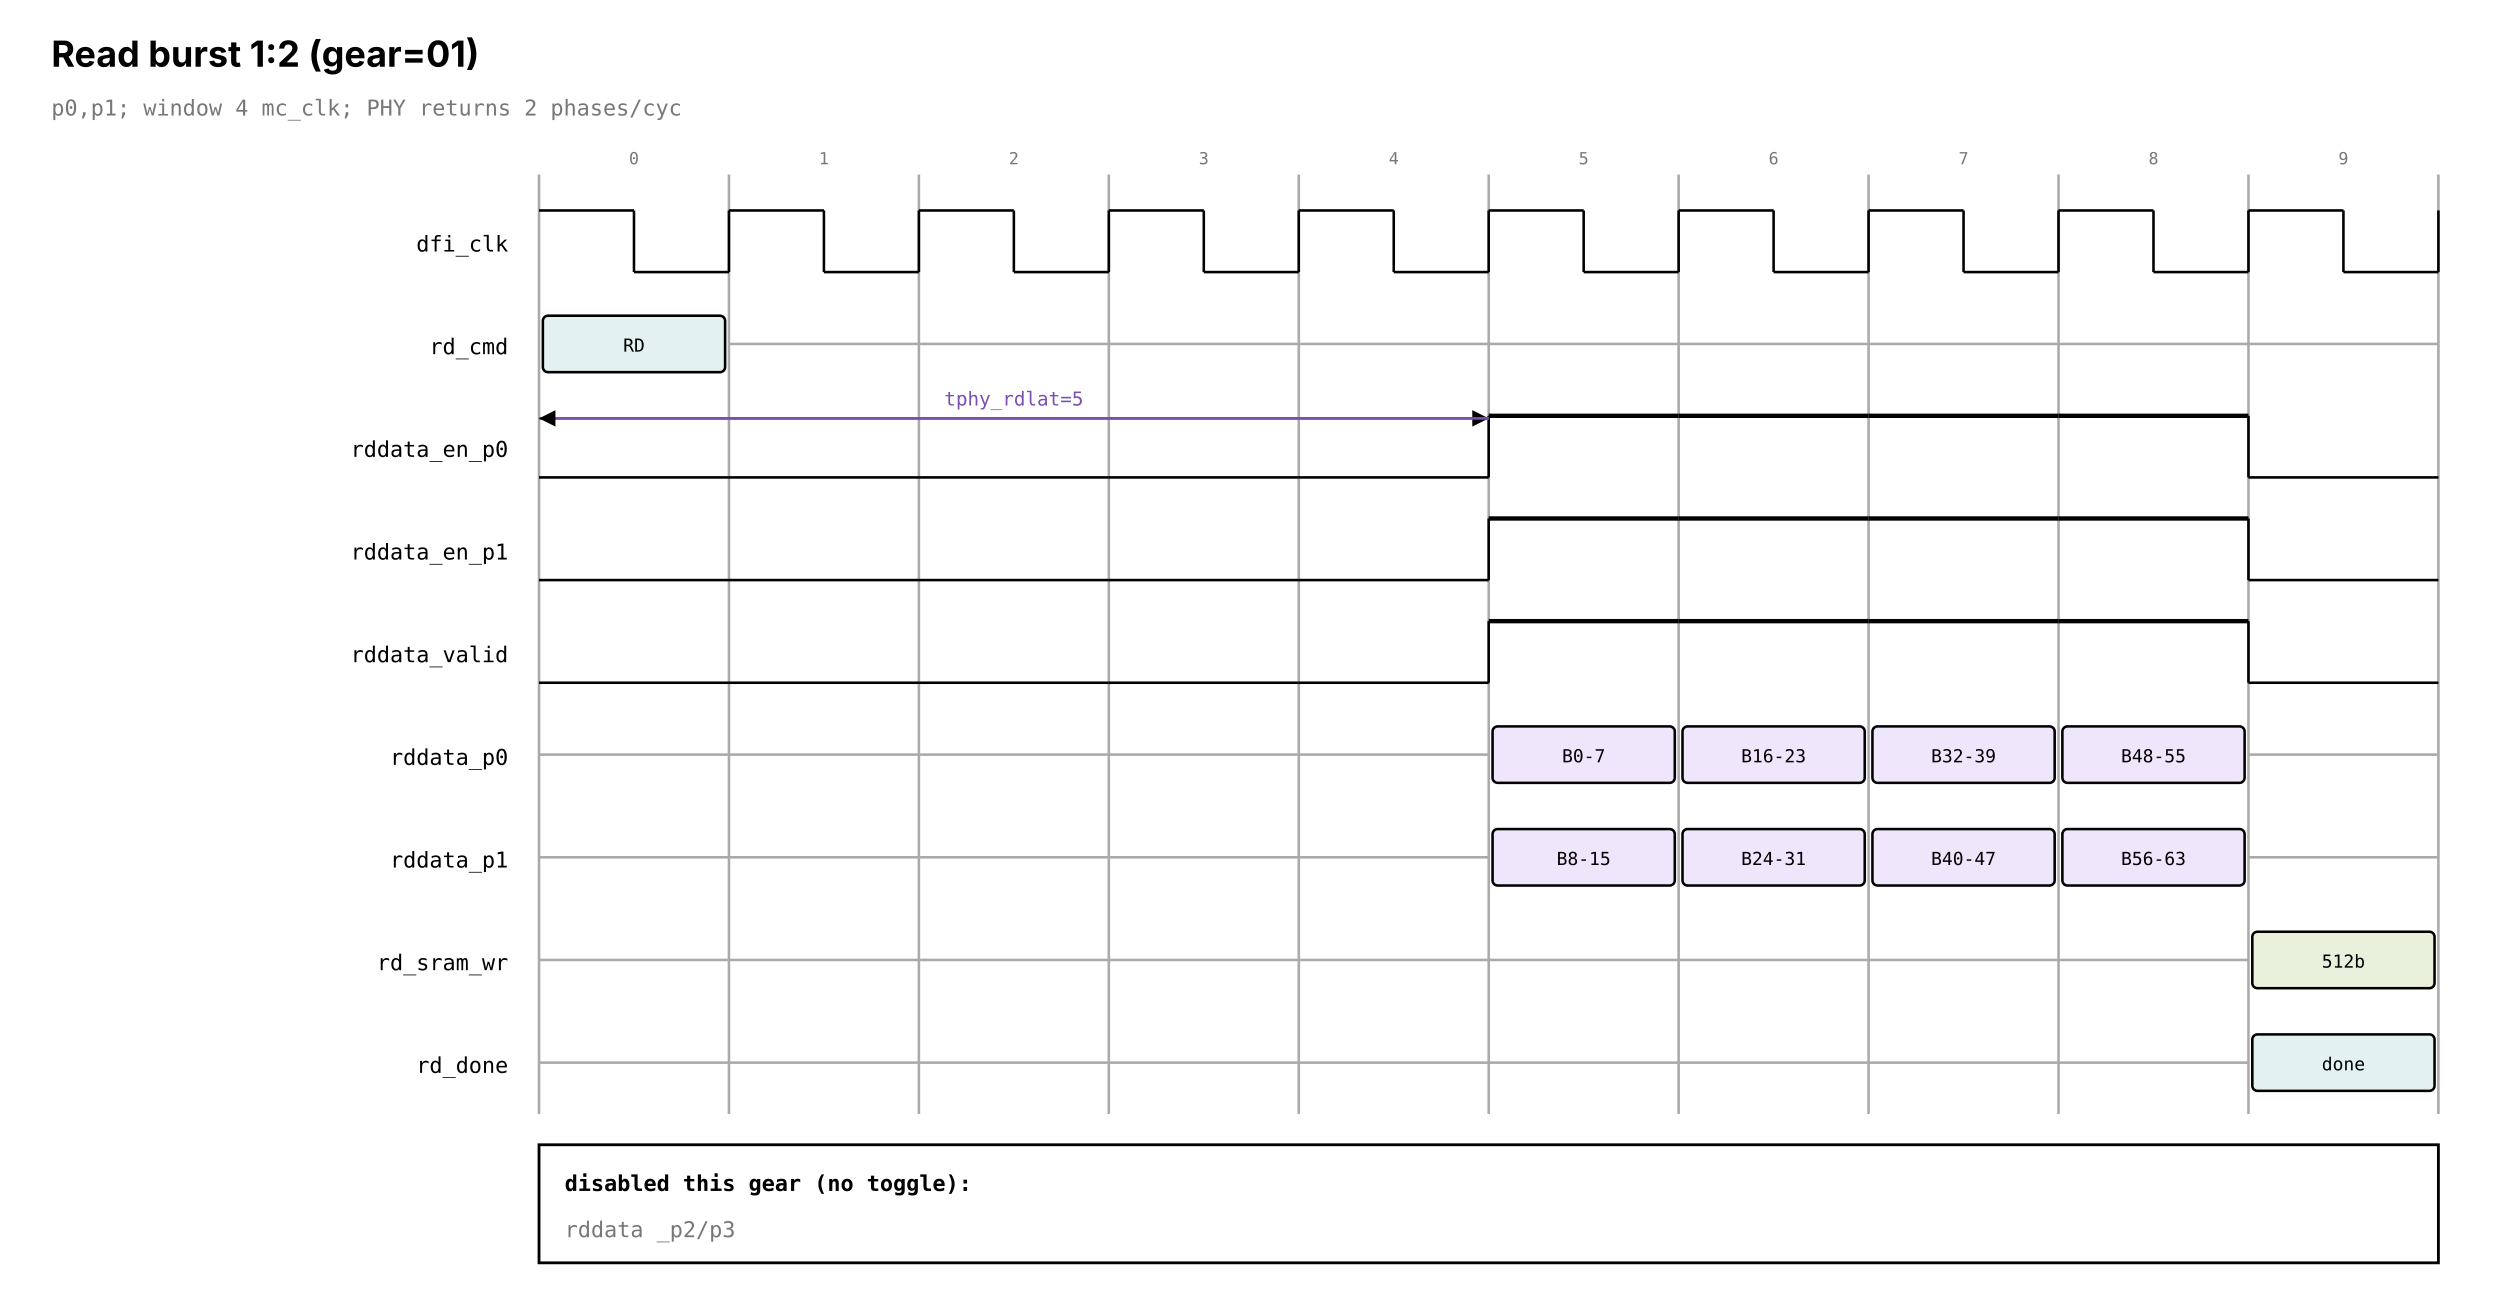
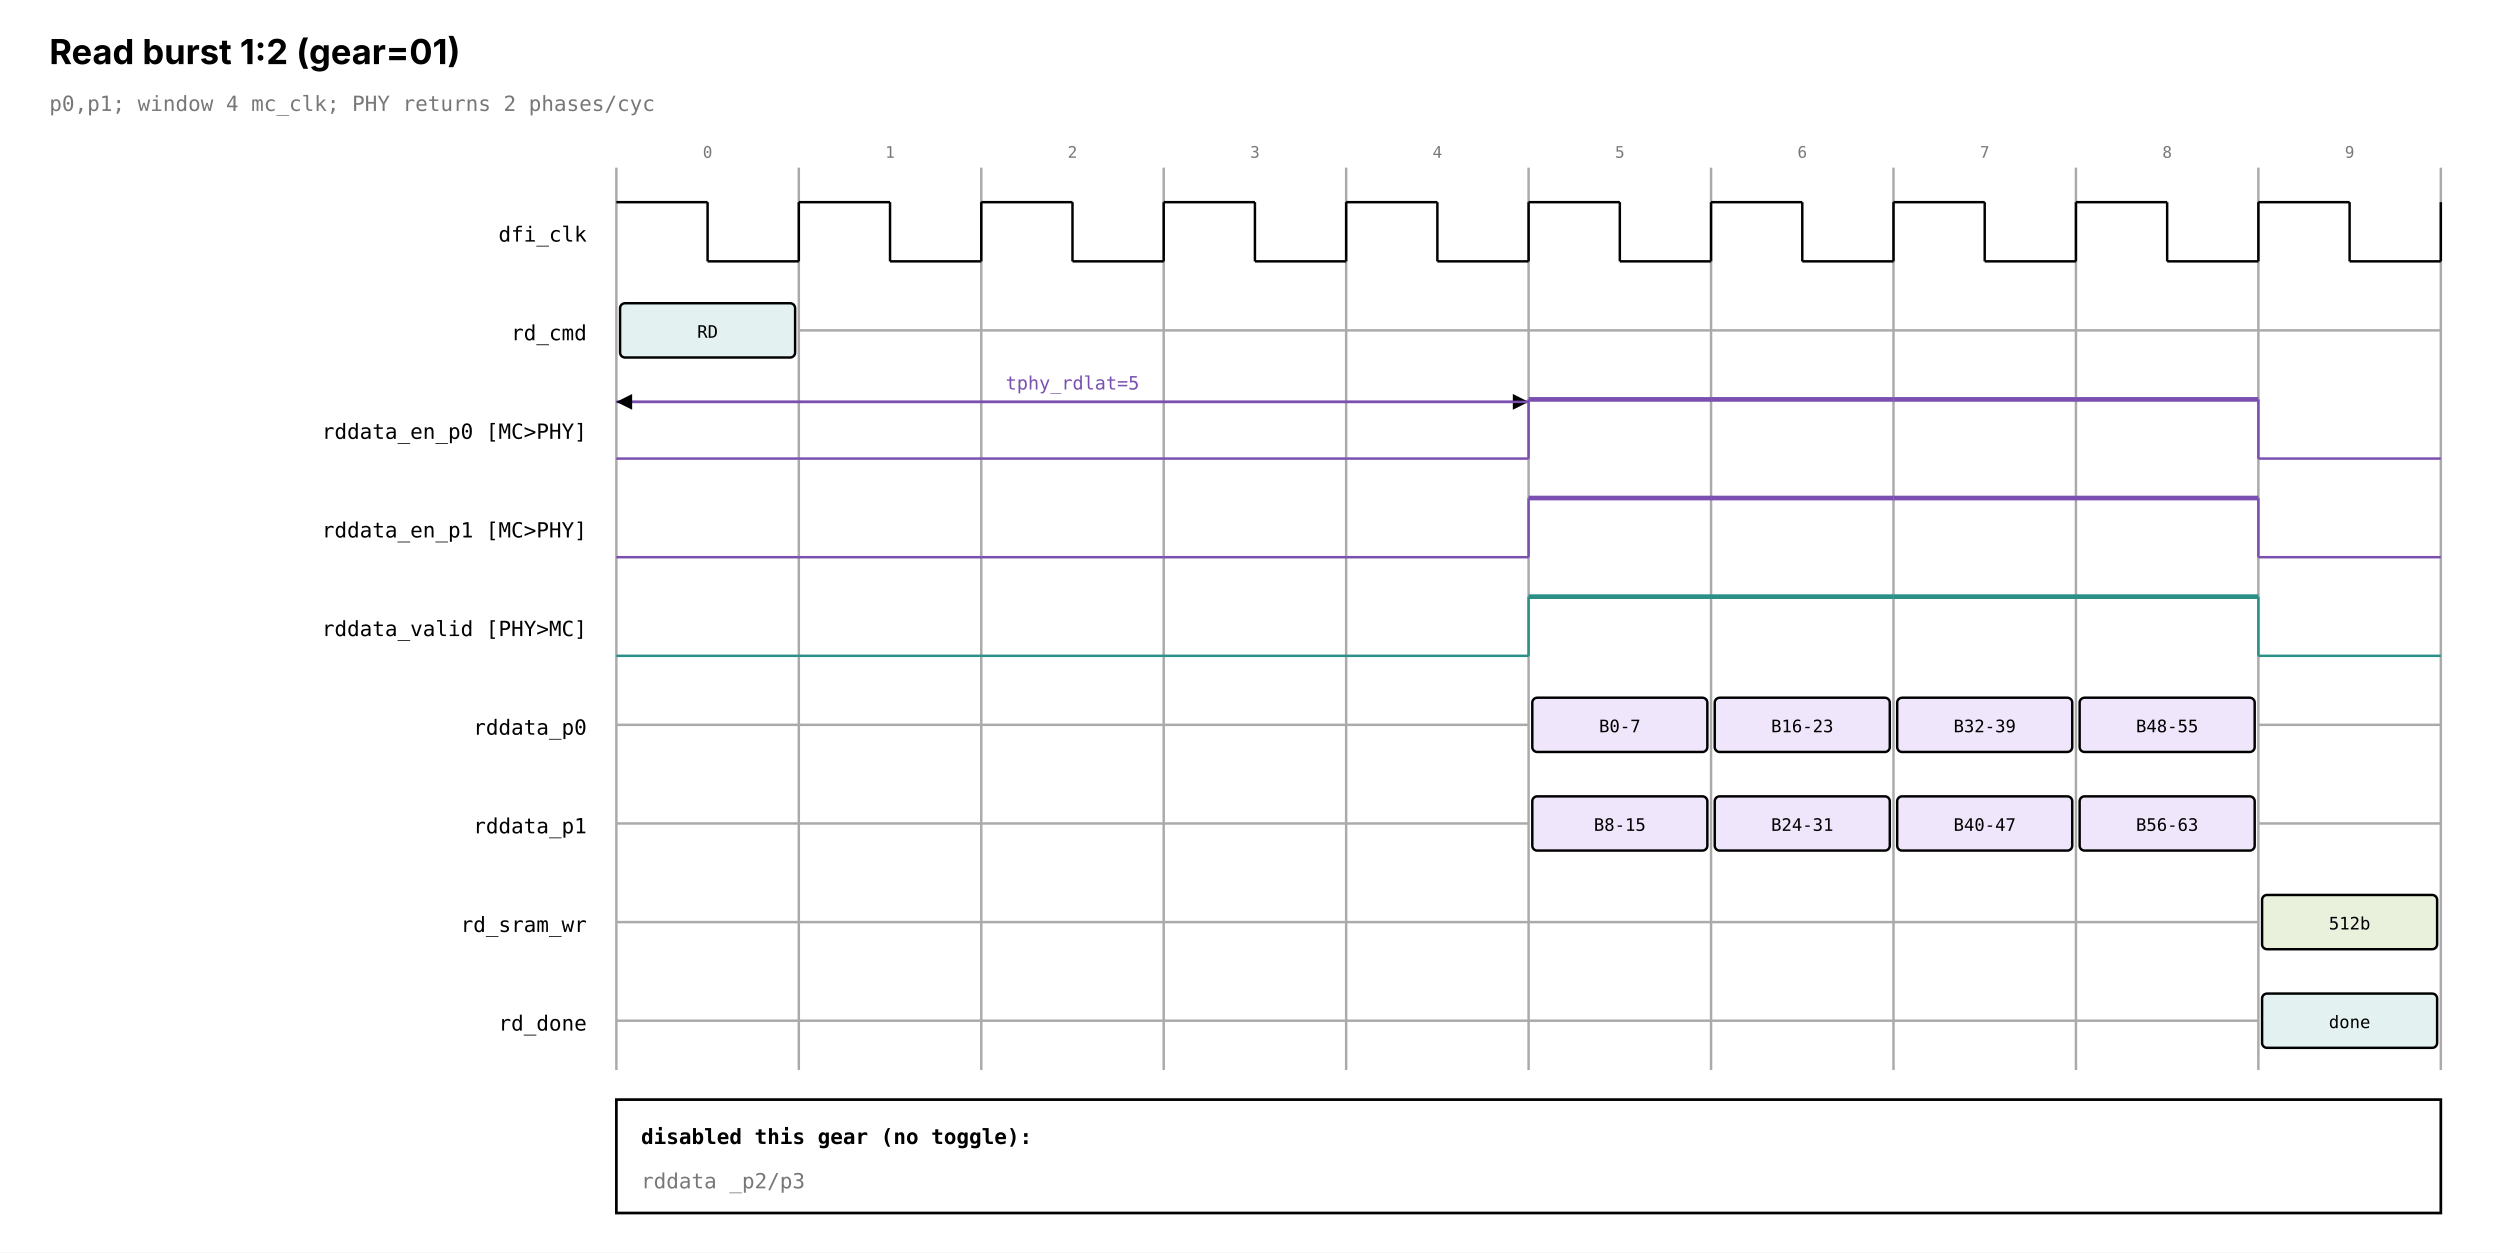
- <svg xmlns="http://www.w3.org/2000/svg" width="974" height="508" viewBox="0 0 974 508" font-family="Inter, DejaVu Sans, sans-serif">
+ <svg xmlns="http://www.w3.org/2000/svg" width="1014" height="508" viewBox="0 0 1014 508" font-family="Inter, DejaVu Sans, sans-serif">
  <defs>
    <marker id="arw" viewBox="0 0 10 10" refX="9" refY="5" markerWidth="8" markerHeight="8" orient="auto-start-reverse">
      <path d="M1 1L9 5L1 9Z" fill="#000000" />
    </marker>
  </defs>
-   <rect width="974" height="508" fill="#ffffff" />
+   <rect width="1014" height="508" fill="#ffffff" />
  <text x="20" y="26" font-size="14" font-family="Inter, DejaVu Sans, sans-serif" text-anchor="start" fill="#000000" font-weight="bold">Read burst 1:2 (gear=01)</text>
  <text x="20" y="45" font-size="8.5" font-family="JetBrains Mono, DejaVu Sans Mono, monospace" text-anchor="start" fill="#777777">p0,p1; window 4 mc_clk; PHY returns 2 phases/cyc</text>
-   <line x1="210" y1="68" x2="210" y2="434" stroke="#aaaaaa" stroke-width="1.0" />
-   <line x1="284" y1="68" x2="284" y2="434" stroke="#aaaaaa" stroke-width="1.0" />
-   <line x1="358" y1="68" x2="358" y2="434" stroke="#aaaaaa" stroke-width="1.0" />
-   <line x1="432" y1="68" x2="432" y2="434" stroke="#aaaaaa" stroke-width="1.0" />
-   <line x1="506" y1="68" x2="506" y2="434" stroke="#aaaaaa" stroke-width="1.0" />
-   <line x1="580" y1="68" x2="580" y2="434" stroke="#aaaaaa" stroke-width="1.0" />
-   <line x1="654" y1="68" x2="654" y2="434" stroke="#aaaaaa" stroke-width="1.0" />
-   <line x1="728" y1="68" x2="728" y2="434" stroke="#aaaaaa" stroke-width="1.0" />
-   <line x1="802" y1="68" x2="802" y2="434" stroke="#aaaaaa" stroke-width="1.0" />
-   <line x1="876" y1="68" x2="876" y2="434" stroke="#aaaaaa" stroke-width="1.0" />
-   <line x1="950" y1="68" x2="950" y2="434" stroke="#aaaaaa" stroke-width="1.0" />
-   <text x="247.0" y="64" font-size="6.5" font-family="JetBrains Mono, DejaVu Sans Mono, monospace" text-anchor="middle" fill="#777777">0</text>
-   <text x="321.0" y="64" font-size="6.5" font-family="JetBrains Mono, DejaVu Sans Mono, monospace" text-anchor="middle" fill="#777777">1</text>
-   <text x="395.0" y="64" font-size="6.5" font-family="JetBrains Mono, DejaVu Sans Mono, monospace" text-anchor="middle" fill="#777777">2</text>
-   <text x="469.0" y="64" font-size="6.5" font-family="JetBrains Mono, DejaVu Sans Mono, monospace" text-anchor="middle" fill="#777777">3</text>
-   <text x="543.0" y="64" font-size="6.5" font-family="JetBrains Mono, DejaVu Sans Mono, monospace" text-anchor="middle" fill="#777777">4</text>
-   <text x="617.0" y="64" font-size="6.5" font-family="JetBrains Mono, DejaVu Sans Mono, monospace" text-anchor="middle" fill="#777777">5</text>
-   <text x="691.0" y="64" font-size="6.5" font-family="JetBrains Mono, DejaVu Sans Mono, monospace" text-anchor="middle" fill="#777777">6</text>
-   <text x="765.0" y="64" font-size="6.5" font-family="JetBrains Mono, DejaVu Sans Mono, monospace" text-anchor="middle" fill="#777777">7</text>
-   <text x="839.0" y="64" font-size="6.5" font-family="JetBrains Mono, DejaVu Sans Mono, monospace" text-anchor="middle" fill="#777777">8</text>
-   <text x="913.0" y="64" font-size="6.5" font-family="JetBrains Mono, DejaVu Sans Mono, monospace" text-anchor="middle" fill="#777777">9</text>
-   <text x="198" y="98.0" font-size="8.5" font-family="JetBrains Mono, DejaVu Sans Mono, monospace" text-anchor="end" fill="#000000">dfi_clk</text>
-   <line x1="210" y1="82" x2="247.0" y2="82" stroke="#000000" stroke-width="1.0" />
-   <line x1="247.0" y1="82" x2="247.0" y2="106" stroke="#000000" stroke-width="1.0" />
-   <line x1="247.0" y1="106" x2="284" y2="106" stroke="#000000" stroke-width="1.0" />
-   <line x1="284" y1="106" x2="284" y2="82" stroke="#000000" stroke-width="1.0" />
-   <line x1="284" y1="82" x2="321.0" y2="82" stroke="#000000" stroke-width="1.0" />
-   <line x1="321.0" y1="82" x2="321.0" y2="106" stroke="#000000" stroke-width="1.0" />
-   <line x1="321.0" y1="106" x2="358" y2="106" stroke="#000000" stroke-width="1.0" />
-   <line x1="358" y1="106" x2="358" y2="82" stroke="#000000" stroke-width="1.0" />
-   <line x1="358" y1="82" x2="395.0" y2="82" stroke="#000000" stroke-width="1.0" />
-   <line x1="395.0" y1="82" x2="395.0" y2="106" stroke="#000000" stroke-width="1.0" />
-   <line x1="395.0" y1="106" x2="432" y2="106" stroke="#000000" stroke-width="1.0" />
-   <line x1="432" y1="106" x2="432" y2="82" stroke="#000000" stroke-width="1.0" />
-   <line x1="432" y1="82" x2="469.0" y2="82" stroke="#000000" stroke-width="1.0" />
-   <line x1="469.0" y1="82" x2="469.0" y2="106" stroke="#000000" stroke-width="1.0" />
-   <line x1="469.0" y1="106" x2="506" y2="106" stroke="#000000" stroke-width="1.0" />
-   <line x1="506" y1="106" x2="506" y2="82" stroke="#000000" stroke-width="1.0" />
-   <line x1="506" y1="82" x2="543.0" y2="82" stroke="#000000" stroke-width="1.0" />
-   <line x1="543.0" y1="82" x2="543.0" y2="106" stroke="#000000" stroke-width="1.0" />
-   <line x1="543.0" y1="106" x2="580" y2="106" stroke="#000000" stroke-width="1.0" />
-   <line x1="580" y1="106" x2="580" y2="82" stroke="#000000" stroke-width="1.0" />
-   <line x1="580" y1="82" x2="617.0" y2="82" stroke="#000000" stroke-width="1.0" />
-   <line x1="617.0" y1="82" x2="617.0" y2="106" stroke="#000000" stroke-width="1.0" />
-   <line x1="617.0" y1="106" x2="654" y2="106" stroke="#000000" stroke-width="1.0" />
-   <line x1="654" y1="106" x2="654" y2="82" stroke="#000000" stroke-width="1.0" />
-   <line x1="654" y1="82" x2="691.0" y2="82" stroke="#000000" stroke-width="1.0" />
-   <line x1="691.0" y1="82" x2="691.0" y2="106" stroke="#000000" stroke-width="1.0" />
-   <line x1="691.0" y1="106" x2="728" y2="106" stroke="#000000" stroke-width="1.0" />
-   <line x1="728" y1="106" x2="728" y2="82" stroke="#000000" stroke-width="1.0" />
-   <line x1="728" y1="82" x2="765.0" y2="82" stroke="#000000" stroke-width="1.0" />
-   <line x1="765.0" y1="82" x2="765.0" y2="106" stroke="#000000" stroke-width="1.0" />
-   <line x1="765.0" y1="106" x2="802" y2="106" stroke="#000000" stroke-width="1.0" />
-   <line x1="802" y1="106" x2="802" y2="82" stroke="#000000" stroke-width="1.0" />
-   <line x1="802" y1="82" x2="839.0" y2="82" stroke="#000000" stroke-width="1.0" />
-   <line x1="839.0" y1="82" x2="839.0" y2="106" stroke="#000000" stroke-width="1.0" />
-   <line x1="839.0" y1="106" x2="876" y2="106" stroke="#000000" stroke-width="1.0" />
-   <line x1="876" y1="106" x2="876" y2="82" stroke="#000000" stroke-width="1.0" />
-   <line x1="876" y1="82" x2="913.0" y2="82" stroke="#000000" stroke-width="1.0" />
-   <line x1="913.0" y1="82" x2="913.0" y2="106" stroke="#000000" stroke-width="1.0" />
-   <line x1="913.0" y1="106" x2="950" y2="106" stroke="#000000" stroke-width="1.0" />
-   <line x1="950" y1="106" x2="950" y2="82" stroke="#000000" stroke-width="1.0" />
-   <text x="198" y="138.0" font-size="8.5" font-family="JetBrains Mono, DejaVu Sans Mono, monospace" text-anchor="end" fill="#000000">rd_cmd</text>
-   <rect x="211.5" y="123" width="71" height="22" fill="#e3f2f1" stroke="#000000" stroke-width="1.0" rx="2" />
-   <text x="247.0" y="137.0" font-size="7" font-family="JetBrains Mono, DejaVu Sans Mono, monospace" text-anchor="middle" fill="#000000">RD</text>
-   <line x1="284" y1="134.0" x2="358" y2="134.0" stroke="#aaaaaa" stroke-width="1.0" />
-   <line x1="358" y1="134.0" x2="432" y2="134.0" stroke="#aaaaaa" stroke-width="1.0" />
-   <line x1="432" y1="134.0" x2="506" y2="134.0" stroke="#aaaaaa" stroke-width="1.0" />
-   <line x1="506" y1="134.0" x2="580" y2="134.0" stroke="#aaaaaa" stroke-width="1.0" />
-   <line x1="580" y1="134.0" x2="654" y2="134.0" stroke="#aaaaaa" stroke-width="1.0" />
-   <line x1="654" y1="134.0" x2="728" y2="134.0" stroke="#aaaaaa" stroke-width="1.0" />
-   <line x1="728" y1="134.0" x2="802" y2="134.0" stroke="#aaaaaa" stroke-width="1.0" />
-   <line x1="802" y1="134.0" x2="876" y2="134.0" stroke="#aaaaaa" stroke-width="1.0" />
-   <line x1="876" y1="134.0" x2="950" y2="134.0" stroke="#aaaaaa" stroke-width="1.0" />
-   <text x="198" y="178.0" font-size="8.5" font-family="JetBrains Mono, DejaVu Sans Mono, monospace" text-anchor="end" fill="#000000">rddata_en_p0</text>
-   <line x1="210" y1="186" x2="284" y2="186" stroke="#000000" stroke-width="1.0" />
-   <line x1="284" y1="186" x2="358" y2="186" stroke="#000000" stroke-width="1.0" />
-   <line x1="358" y1="186" x2="432" y2="186" stroke="#000000" stroke-width="1.0" />
-   <line x1="432" y1="186" x2="506" y2="186" stroke="#000000" stroke-width="1.0" />
-   <line x1="506" y1="186" x2="580" y2="186" stroke="#000000" stroke-width="1.0" />
-   <line x1="580" y1="186" x2="580" y2="162" stroke="#000000" stroke-width="1.0" />
-   <line x1="580" y1="162" x2="654" y2="162" stroke="#000000" stroke-width="1.7" />
-   <line x1="654" y1="162" x2="728" y2="162" stroke="#000000" stroke-width="1.7" />
-   <line x1="728" y1="162" x2="802" y2="162" stroke="#000000" stroke-width="1.7" />
-   <line x1="802" y1="162" x2="876" y2="162" stroke="#000000" stroke-width="1.7" />
-   <line x1="876" y1="162" x2="876" y2="186" stroke="#000000" stroke-width="1.0" />
-   <line x1="876" y1="186" x2="950" y2="186" stroke="#000000" stroke-width="1.0" />
-   <text x="198" y="218.0" font-size="8.5" font-family="JetBrains Mono, DejaVu Sans Mono, monospace" text-anchor="end" fill="#000000">rddata_en_p1</text>
-   <line x1="210" y1="226" x2="284" y2="226" stroke="#000000" stroke-width="1.0" />
-   <line x1="284" y1="226" x2="358" y2="226" stroke="#000000" stroke-width="1.0" />
-   <line x1="358" y1="226" x2="432" y2="226" stroke="#000000" stroke-width="1.0" />
-   <line x1="432" y1="226" x2="506" y2="226" stroke="#000000" stroke-width="1.0" />
-   <line x1="506" y1="226" x2="580" y2="226" stroke="#000000" stroke-width="1.0" />
-   <line x1="580" y1="226" x2="580" y2="202" stroke="#000000" stroke-width="1.0" />
-   <line x1="580" y1="202" x2="654" y2="202" stroke="#000000" stroke-width="1.7" />
-   <line x1="654" y1="202" x2="728" y2="202" stroke="#000000" stroke-width="1.7" />
-   <line x1="728" y1="202" x2="802" y2="202" stroke="#000000" stroke-width="1.7" />
-   <line x1="802" y1="202" x2="876" y2="202" stroke="#000000" stroke-width="1.7" />
-   <line x1="876" y1="202" x2="876" y2="226" stroke="#000000" stroke-width="1.0" />
-   <line x1="876" y1="226" x2="950" y2="226" stroke="#000000" stroke-width="1.0" />
-   <text x="198" y="258.0" font-size="8.5" font-family="JetBrains Mono, DejaVu Sans Mono, monospace" text-anchor="end" fill="#000000">rddata_valid</text>
-   <line x1="210" y1="266" x2="284" y2="266" stroke="#000000" stroke-width="1.0" />
-   <line x1="284" y1="266" x2="358" y2="266" stroke="#000000" stroke-width="1.0" />
-   <line x1="358" y1="266" x2="432" y2="266" stroke="#000000" stroke-width="1.0" />
-   <line x1="432" y1="266" x2="506" y2="266" stroke="#000000" stroke-width="1.0" />
-   <line x1="506" y1="266" x2="580" y2="266" stroke="#000000" stroke-width="1.0" />
-   <line x1="580" y1="266" x2="580" y2="242" stroke="#000000" stroke-width="1.0" />
-   <line x1="580" y1="242" x2="654" y2="242" stroke="#000000" stroke-width="1.7" />
-   <line x1="654" y1="242" x2="728" y2="242" stroke="#000000" stroke-width="1.7" />
-   <line x1="728" y1="242" x2="802" y2="242" stroke="#000000" stroke-width="1.7" />
-   <line x1="802" y1="242" x2="876" y2="242" stroke="#000000" stroke-width="1.7" />
-   <line x1="876" y1="242" x2="876" y2="266" stroke="#000000" stroke-width="1.0" />
-   <line x1="876" y1="266" x2="950" y2="266" stroke="#000000" stroke-width="1.0" />
-   <text x="198" y="298.0" font-size="8.5" font-family="JetBrains Mono, DejaVu Sans Mono, monospace" text-anchor="end" fill="#000000">rddata_p0</text>
-   <line x1="210" y1="294.0" x2="284" y2="294.0" stroke="#aaaaaa" stroke-width="1.0" />
-   <line x1="284" y1="294.0" x2="358" y2="294.0" stroke="#aaaaaa" stroke-width="1.0" />
-   <line x1="358" y1="294.0" x2="432" y2="294.0" stroke="#aaaaaa" stroke-width="1.0" />
-   <line x1="432" y1="294.0" x2="506" y2="294.0" stroke="#aaaaaa" stroke-width="1.0" />
-   <line x1="506" y1="294.0" x2="580" y2="294.0" stroke="#aaaaaa" stroke-width="1.0" />
-   <rect x="581.5" y="283" width="71" height="22" fill="#efe6fb" stroke="#000000" stroke-width="1.0" rx="2" />
-   <text x="617.0" y="297.0" font-size="7" font-family="JetBrains Mono, DejaVu Sans Mono, monospace" text-anchor="middle" fill="#000000">B0-7</text>
-   <rect x="655.5" y="283" width="71" height="22" fill="#efe6fb" stroke="#000000" stroke-width="1.0" rx="2" />
-   <text x="691.0" y="297.0" font-size="7" font-family="JetBrains Mono, DejaVu Sans Mono, monospace" text-anchor="middle" fill="#000000">B16-23</text>
-   <rect x="729.5" y="283" width="71" height="22" fill="#efe6fb" stroke="#000000" stroke-width="1.0" rx="2" />
-   <text x="765.0" y="297.0" font-size="7" font-family="JetBrains Mono, DejaVu Sans Mono, monospace" text-anchor="middle" fill="#000000">B32-39</text>
-   <rect x="803.5" y="283" width="71" height="22" fill="#efe6fb" stroke="#000000" stroke-width="1.0" rx="2" />
-   <text x="839.0" y="297.0" font-size="7" font-family="JetBrains Mono, DejaVu Sans Mono, monospace" text-anchor="middle" fill="#000000">B48-55</text>
-   <line x1="876" y1="294.0" x2="950" y2="294.0" stroke="#aaaaaa" stroke-width="1.0" />
-   <text x="198" y="338.0" font-size="8.5" font-family="JetBrains Mono, DejaVu Sans Mono, monospace" text-anchor="end" fill="#000000">rddata_p1</text>
-   <line x1="210" y1="334.0" x2="284" y2="334.0" stroke="#aaaaaa" stroke-width="1.0" />
-   <line x1="284" y1="334.0" x2="358" y2="334.0" stroke="#aaaaaa" stroke-width="1.0" />
-   <line x1="358" y1="334.0" x2="432" y2="334.0" stroke="#aaaaaa" stroke-width="1.0" />
-   <line x1="432" y1="334.0" x2="506" y2="334.0" stroke="#aaaaaa" stroke-width="1.0" />
-   <line x1="506" y1="334.0" x2="580" y2="334.0" stroke="#aaaaaa" stroke-width="1.0" />
-   <rect x="581.5" y="323" width="71" height="22" fill="#efe6fb" stroke="#000000" stroke-width="1.0" rx="2" />
-   <text x="617.0" y="337.0" font-size="7" font-family="JetBrains Mono, DejaVu Sans Mono, monospace" text-anchor="middle" fill="#000000">B8-15</text>
-   <rect x="655.5" y="323" width="71" height="22" fill="#efe6fb" stroke="#000000" stroke-width="1.0" rx="2" />
-   <text x="691.0" y="337.0" font-size="7" font-family="JetBrains Mono, DejaVu Sans Mono, monospace" text-anchor="middle" fill="#000000">B24-31</text>
-   <rect x="729.5" y="323" width="71" height="22" fill="#efe6fb" stroke="#000000" stroke-width="1.0" rx="2" />
-   <text x="765.0" y="337.0" font-size="7" font-family="JetBrains Mono, DejaVu Sans Mono, monospace" text-anchor="middle" fill="#000000">B40-47</text>
-   <rect x="803.5" y="323" width="71" height="22" fill="#efe6fb" stroke="#000000" stroke-width="1.0" rx="2" />
-   <text x="839.0" y="337.0" font-size="7" font-family="JetBrains Mono, DejaVu Sans Mono, monospace" text-anchor="middle" fill="#000000">B56-63</text>
-   <line x1="876" y1="334.0" x2="950" y2="334.0" stroke="#aaaaaa" stroke-width="1.0" />
-   <text x="198" y="378.0" font-size="8.5" font-family="JetBrains Mono, DejaVu Sans Mono, monospace" text-anchor="end" fill="#000000">rd_sram_wr</text>
-   <line x1="210" y1="374.0" x2="284" y2="374.0" stroke="#aaaaaa" stroke-width="1.0" />
-   <line x1="284" y1="374.0" x2="358" y2="374.0" stroke="#aaaaaa" stroke-width="1.0" />
-   <line x1="358" y1="374.0" x2="432" y2="374.0" stroke="#aaaaaa" stroke-width="1.0" />
-   <line x1="432" y1="374.0" x2="506" y2="374.0" stroke="#aaaaaa" stroke-width="1.0" />
-   <line x1="506" y1="374.0" x2="580" y2="374.0" stroke="#aaaaaa" stroke-width="1.0" />
-   <line x1="580" y1="374.0" x2="654" y2="374.0" stroke="#aaaaaa" stroke-width="1.0" />
-   <line x1="654" y1="374.0" x2="728" y2="374.0" stroke="#aaaaaa" stroke-width="1.0" />
-   <line x1="728" y1="374.0" x2="802" y2="374.0" stroke="#aaaaaa" stroke-width="1.0" />
-   <line x1="802" y1="374.0" x2="876" y2="374.0" stroke="#aaaaaa" stroke-width="1.0" />
-   <rect x="877.5" y="363" width="71" height="22" fill="#e9f0dc" stroke="#000000" stroke-width="1.0" rx="2" />
-   <text x="913.0" y="377.0" font-size="7" font-family="JetBrains Mono, DejaVu Sans Mono, monospace" text-anchor="middle" fill="#000000">512b</text>
-   <text x="198" y="418.0" font-size="8.5" font-family="JetBrains Mono, DejaVu Sans Mono, monospace" text-anchor="end" fill="#000000">rd_done</text>
-   <line x1="210" y1="414.0" x2="284" y2="414.0" stroke="#aaaaaa" stroke-width="1.0" />
-   <line x1="284" y1="414.0" x2="358" y2="414.0" stroke="#aaaaaa" stroke-width="1.0" />
-   <line x1="358" y1="414.0" x2="432" y2="414.0" stroke="#aaaaaa" stroke-width="1.0" />
-   <line x1="432" y1="414.0" x2="506" y2="414.0" stroke="#aaaaaa" stroke-width="1.0" />
-   <line x1="506" y1="414.0" x2="580" y2="414.0" stroke="#aaaaaa" stroke-width="1.0" />
-   <line x1="580" y1="414.0" x2="654" y2="414.0" stroke="#aaaaaa" stroke-width="1.0" />
-   <line x1="654" y1="414.0" x2="728" y2="414.0" stroke="#aaaaaa" stroke-width="1.0" />
-   <line x1="728" y1="414.0" x2="802" y2="414.0" stroke="#aaaaaa" stroke-width="1.0" />
-   <line x1="802" y1="414.0" x2="876" y2="414.0" stroke="#aaaaaa" stroke-width="1.0" />
-   <rect x="877.5" y="403" width="71" height="22" fill="#e3f2f1" stroke="#000000" stroke-width="1.0" rx="2" />
-   <text x="913.0" y="417.0" font-size="7" font-family="JetBrains Mono, DejaVu Sans Mono, monospace" text-anchor="middle" fill="#000000">done</text>
-   <line x1="210" y1="163" x2="580" y2="163" stroke="#7a4fb0" stroke-width="1.0" marker-end="url(#arw)" />
-   <line x1="580" y1="163" x2="210" y2="163" stroke="#7a4fb0" stroke-width="1.0" marker-end="url(#arw)" />
-   <text x="395.0" y="158" font-size="7.5" font-family="JetBrains Mono, DejaVu Sans Mono, monospace" text-anchor="middle" fill="#7a4fb0">tphy_rdlat=5</text>
-   <rect x="210" y="446" width="740" height="46" fill="#ffffff" stroke="#000000" stroke-width="1.1" />
-   <text x="220" y="464" font-size="8.5" font-family="JetBrains Mono, DejaVu Sans Mono, monospace" text-anchor="start" fill="#000000" font-weight="bold">disabled this gear (no toggle):</text>
-   <text x="220" y="482" font-size="8.5" font-family="JetBrains Mono, DejaVu Sans Mono, monospace" text-anchor="start" fill="#777777">rddata _p2/p3</text>
+   <line x1="250" y1="68" x2="250" y2="434" stroke="#aaaaaa" stroke-width="1.0" />
+   <line x1="324" y1="68" x2="324" y2="434" stroke="#aaaaaa" stroke-width="1.0" />
+   <line x1="398" y1="68" x2="398" y2="434" stroke="#aaaaaa" stroke-width="1.0" />
+   <line x1="472" y1="68" x2="472" y2="434" stroke="#aaaaaa" stroke-width="1.0" />
+   <line x1="546" y1="68" x2="546" y2="434" stroke="#aaaaaa" stroke-width="1.0" />
+   <line x1="620" y1="68" x2="620" y2="434" stroke="#aaaaaa" stroke-width="1.0" />
+   <line x1="694" y1="68" x2="694" y2="434" stroke="#aaaaaa" stroke-width="1.0" />
+   <line x1="768" y1="68" x2="768" y2="434" stroke="#aaaaaa" stroke-width="1.0" />
+   <line x1="842" y1="68" x2="842" y2="434" stroke="#aaaaaa" stroke-width="1.0" />
+   <line x1="916" y1="68" x2="916" y2="434" stroke="#aaaaaa" stroke-width="1.0" />
+   <line x1="990" y1="68" x2="990" y2="434" stroke="#aaaaaa" stroke-width="1.0" />
+   <text x="287.0" y="64" font-size="6.5" font-family="JetBrains Mono, DejaVu Sans Mono, monospace" text-anchor="middle" fill="#777777">0</text>
+   <text x="361.0" y="64" font-size="6.5" font-family="JetBrains Mono, DejaVu Sans Mono, monospace" text-anchor="middle" fill="#777777">1</text>
+   <text x="435.0" y="64" font-size="6.5" font-family="JetBrains Mono, DejaVu Sans Mono, monospace" text-anchor="middle" fill="#777777">2</text>
+   <text x="509.0" y="64" font-size="6.5" font-family="JetBrains Mono, DejaVu Sans Mono, monospace" text-anchor="middle" fill="#777777">3</text>
+   <text x="583.0" y="64" font-size="6.5" font-family="JetBrains Mono, DejaVu Sans Mono, monospace" text-anchor="middle" fill="#777777">4</text>
+   <text x="657.0" y="64" font-size="6.5" font-family="JetBrains Mono, DejaVu Sans Mono, monospace" text-anchor="middle" fill="#777777">5</text>
+   <text x="731.0" y="64" font-size="6.5" font-family="JetBrains Mono, DejaVu Sans Mono, monospace" text-anchor="middle" fill="#777777">6</text>
+   <text x="805.0" y="64" font-size="6.5" font-family="JetBrains Mono, DejaVu Sans Mono, monospace" text-anchor="middle" fill="#777777">7</text>
+   <text x="879.0" y="64" font-size="6.5" font-family="JetBrains Mono, DejaVu Sans Mono, monospace" text-anchor="middle" fill="#777777">8</text>
+   <text x="953.0" y="64" font-size="6.5" font-family="JetBrains Mono, DejaVu Sans Mono, monospace" text-anchor="middle" fill="#777777">9</text>
+   <text x="238" y="98.0" font-size="8.5" font-family="JetBrains Mono, DejaVu Sans Mono, monospace" text-anchor="end" fill="#000000">dfi_clk</text>
+   <line x1="250" y1="82" x2="287.0" y2="82" stroke="#000000" stroke-width="1.0" />
+   <line x1="287.0" y1="82" x2="287.0" y2="106" stroke="#000000" stroke-width="1.0" />
+   <line x1="287.0" y1="106" x2="324" y2="106" stroke="#000000" stroke-width="1.0" />
+   <line x1="324" y1="106" x2="324" y2="82" stroke="#000000" stroke-width="1.0" />
+   <line x1="324" y1="82" x2="361.0" y2="82" stroke="#000000" stroke-width="1.0" />
+   <line x1="361.0" y1="82" x2="361.0" y2="106" stroke="#000000" stroke-width="1.0" />
+   <line x1="361.0" y1="106" x2="398" y2="106" stroke="#000000" stroke-width="1.0" />
+   <line x1="398" y1="106" x2="398" y2="82" stroke="#000000" stroke-width="1.0" />
+   <line x1="398" y1="82" x2="435.0" y2="82" stroke="#000000" stroke-width="1.0" />
+   <line x1="435.0" y1="82" x2="435.0" y2="106" stroke="#000000" stroke-width="1.0" />
+   <line x1="435.0" y1="106" x2="472" y2="106" stroke="#000000" stroke-width="1.0" />
+   <line x1="472" y1="106" x2="472" y2="82" stroke="#000000" stroke-width="1.0" />
+   <line x1="472" y1="82" x2="509.0" y2="82" stroke="#000000" stroke-width="1.0" />
+   <line x1="509.0" y1="82" x2="509.0" y2="106" stroke="#000000" stroke-width="1.0" />
+   <line x1="509.0" y1="106" x2="546" y2="106" stroke="#000000" stroke-width="1.0" />
+   <line x1="546" y1="106" x2="546" y2="82" stroke="#000000" stroke-width="1.0" />
+   <line x1="546" y1="82" x2="583.0" y2="82" stroke="#000000" stroke-width="1.0" />
+   <line x1="583.0" y1="82" x2="583.0" y2="106" stroke="#000000" stroke-width="1.0" />
+   <line x1="583.0" y1="106" x2="620" y2="106" stroke="#000000" stroke-width="1.0" />
+   <line x1="620" y1="106" x2="620" y2="82" stroke="#000000" stroke-width="1.0" />
+   <line x1="620" y1="82" x2="657.0" y2="82" stroke="#000000" stroke-width="1.0" />
+   <line x1="657.0" y1="82" x2="657.0" y2="106" stroke="#000000" stroke-width="1.0" />
+   <line x1="657.0" y1="106" x2="694" y2="106" stroke="#000000" stroke-width="1.0" />
+   <line x1="694" y1="106" x2="694" y2="82" stroke="#000000" stroke-width="1.0" />
+   <line x1="694" y1="82" x2="731.0" y2="82" stroke="#000000" stroke-width="1.0" />
+   <line x1="731.0" y1="82" x2="731.0" y2="106" stroke="#000000" stroke-width="1.0" />
+   <line x1="731.0" y1="106" x2="768" y2="106" stroke="#000000" stroke-width="1.0" />
+   <line x1="768" y1="106" x2="768" y2="82" stroke="#000000" stroke-width="1.0" />
+   <line x1="768" y1="82" x2="805.0" y2="82" stroke="#000000" stroke-width="1.0" />
+   <line x1="805.0" y1="82" x2="805.0" y2="106" stroke="#000000" stroke-width="1.0" />
+   <line x1="805.0" y1="106" x2="842" y2="106" stroke="#000000" stroke-width="1.0" />
+   <line x1="842" y1="106" x2="842" y2="82" stroke="#000000" stroke-width="1.0" />
+   <line x1="842" y1="82" x2="879.0" y2="82" stroke="#000000" stroke-width="1.0" />
+   <line x1="879.0" y1="82" x2="879.0" y2="106" stroke="#000000" stroke-width="1.0" />
+   <line x1="879.0" y1="106" x2="916" y2="106" stroke="#000000" stroke-width="1.0" />
+   <line x1="916" y1="106" x2="916" y2="82" stroke="#000000" stroke-width="1.0" />
+   <line x1="916" y1="82" x2="953.0" y2="82" stroke="#000000" stroke-width="1.0" />
+   <line x1="953.0" y1="82" x2="953.0" y2="106" stroke="#000000" stroke-width="1.0" />
+   <line x1="953.0" y1="106" x2="990" y2="106" stroke="#000000" stroke-width="1.0" />
+   <line x1="990" y1="106" x2="990" y2="82" stroke="#000000" stroke-width="1.0" />
+   <text x="238" y="138.0" font-size="8.5" font-family="JetBrains Mono, DejaVu Sans Mono, monospace" text-anchor="end" fill="#000000">rd_cmd</text>
+   <rect x="251.5" y="123" width="71" height="22" fill="#e3f2f1" stroke="#000000" stroke-width="1.0" rx="2" />
+   <text x="287.0" y="137.0" font-size="7" font-family="JetBrains Mono, DejaVu Sans Mono, monospace" text-anchor="middle" fill="#000000">RD</text>
+   <line x1="324" y1="134.0" x2="398" y2="134.0" stroke="#aaaaaa" stroke-width="1.0" />
+   <line x1="398" y1="134.0" x2="472" y2="134.0" stroke="#aaaaaa" stroke-width="1.0" />
+   <line x1="472" y1="134.0" x2="546" y2="134.0" stroke="#aaaaaa" stroke-width="1.0" />
+   <line x1="546" y1="134.0" x2="620" y2="134.0" stroke="#aaaaaa" stroke-width="1.0" />
+   <line x1="620" y1="134.0" x2="694" y2="134.0" stroke="#aaaaaa" stroke-width="1.0" />
+   <line x1="694" y1="134.0" x2="768" y2="134.0" stroke="#aaaaaa" stroke-width="1.0" />
+   <line x1="768" y1="134.0" x2="842" y2="134.0" stroke="#aaaaaa" stroke-width="1.0" />
+   <line x1="842" y1="134.0" x2="916" y2="134.0" stroke="#aaaaaa" stroke-width="1.0" />
+   <line x1="916" y1="134.0" x2="990" y2="134.0" stroke="#aaaaaa" stroke-width="1.0" />
+   <text x="238" y="178.0" font-size="8.5" font-family="JetBrains Mono, DejaVu Sans Mono, monospace" text-anchor="end" fill="#000000">rddata_en_p0 [MC&gt;PHY]</text>
+   <line x1="250" y1="186" x2="324" y2="186" stroke="#7a4fb0" stroke-width="1.0" />
+   <line x1="324" y1="186" x2="398" y2="186" stroke="#7a4fb0" stroke-width="1.0" />
+   <line x1="398" y1="186" x2="472" y2="186" stroke="#7a4fb0" stroke-width="1.0" />
+   <line x1="472" y1="186" x2="546" y2="186" stroke="#7a4fb0" stroke-width="1.0" />
+   <line x1="546" y1="186" x2="620" y2="186" stroke="#7a4fb0" stroke-width="1.0" />
+   <line x1="620" y1="186" x2="620" y2="162" stroke="#7a4fb0" stroke-width="1.0" />
+   <line x1="620" y1="162" x2="694" y2="162" stroke="#7a4fb0" stroke-width="1.9" />
+   <line x1="694" y1="162" x2="768" y2="162" stroke="#7a4fb0" stroke-width="1.9" />
+   <line x1="768" y1="162" x2="842" y2="162" stroke="#7a4fb0" stroke-width="1.9" />
+   <line x1="842" y1="162" x2="916" y2="162" stroke="#7a4fb0" stroke-width="1.9" />
+   <line x1="916" y1="162" x2="916" y2="186" stroke="#7a4fb0" stroke-width="1.0" />
+   <line x1="916" y1="186" x2="990" y2="186" stroke="#7a4fb0" stroke-width="1.0" />
+   <text x="238" y="218.0" font-size="8.5" font-family="JetBrains Mono, DejaVu Sans Mono, monospace" text-anchor="end" fill="#000000">rddata_en_p1 [MC&gt;PHY]</text>
+   <line x1="250" y1="226" x2="324" y2="226" stroke="#7a4fb0" stroke-width="1.0" />
+   <line x1="324" y1="226" x2="398" y2="226" stroke="#7a4fb0" stroke-width="1.0" />
+   <line x1="398" y1="226" x2="472" y2="226" stroke="#7a4fb0" stroke-width="1.0" />
+   <line x1="472" y1="226" x2="546" y2="226" stroke="#7a4fb0" stroke-width="1.0" />
+   <line x1="546" y1="226" x2="620" y2="226" stroke="#7a4fb0" stroke-width="1.0" />
+   <line x1="620" y1="226" x2="620" y2="202" stroke="#7a4fb0" stroke-width="1.0" />
+   <line x1="620" y1="202" x2="694" y2="202" stroke="#7a4fb0" stroke-width="1.9" />
+   <line x1="694" y1="202" x2="768" y2="202" stroke="#7a4fb0" stroke-width="1.9" />
+   <line x1="768" y1="202" x2="842" y2="202" stroke="#7a4fb0" stroke-width="1.9" />
+   <line x1="842" y1="202" x2="916" y2="202" stroke="#7a4fb0" stroke-width="1.9" />
+   <line x1="916" y1="202" x2="916" y2="226" stroke="#7a4fb0" stroke-width="1.0" />
+   <line x1="916" y1="226" x2="990" y2="226" stroke="#7a4fb0" stroke-width="1.0" />
+   <text x="238" y="258.0" font-size="8.5" font-family="JetBrains Mono, DejaVu Sans Mono, monospace" text-anchor="end" fill="#000000">rddata_valid [PHY&gt;MC]</text>
+   <line x1="250" y1="266" x2="324" y2="266" stroke="#2a8f86" stroke-width="1.0" />
+   <line x1="324" y1="266" x2="398" y2="266" stroke="#2a8f86" stroke-width="1.0" />
+   <line x1="398" y1="266" x2="472" y2="266" stroke="#2a8f86" stroke-width="1.0" />
+   <line x1="472" y1="266" x2="546" y2="266" stroke="#2a8f86" stroke-width="1.0" />
+   <line x1="546" y1="266" x2="620" y2="266" stroke="#2a8f86" stroke-width="1.0" />
+   <line x1="620" y1="266" x2="620" y2="242" stroke="#2a8f86" stroke-width="1.0" />
+   <line x1="620" y1="242" x2="694" y2="242" stroke="#2a8f86" stroke-width="1.9" />
+   <line x1="694" y1="242" x2="768" y2="242" stroke="#2a8f86" stroke-width="1.9" />
+   <line x1="768" y1="242" x2="842" y2="242" stroke="#2a8f86" stroke-width="1.9" />
+   <line x1="842" y1="242" x2="916" y2="242" stroke="#2a8f86" stroke-width="1.9" />
+   <line x1="916" y1="242" x2="916" y2="266" stroke="#2a8f86" stroke-width="1.0" />
+   <line x1="916" y1="266" x2="990" y2="266" stroke="#2a8f86" stroke-width="1.0" />
+   <text x="238" y="298.0" font-size="8.5" font-family="JetBrains Mono, DejaVu Sans Mono, monospace" text-anchor="end" fill="#000000">rddata_p0</text>
+   <line x1="250" y1="294.0" x2="324" y2="294.0" stroke="#aaaaaa" stroke-width="1.0" />
+   <line x1="324" y1="294.0" x2="398" y2="294.0" stroke="#aaaaaa" stroke-width="1.0" />
+   <line x1="398" y1="294.0" x2="472" y2="294.0" stroke="#aaaaaa" stroke-width="1.0" />
+   <line x1="472" y1="294.0" x2="546" y2="294.0" stroke="#aaaaaa" stroke-width="1.0" />
+   <line x1="546" y1="294.0" x2="620" y2="294.0" stroke="#aaaaaa" stroke-width="1.0" />
+   <rect x="621.5" y="283" width="71" height="22" fill="#efe6fb" stroke="#000000" stroke-width="1.0" rx="2" />
+   <text x="657.0" y="297.0" font-size="7" font-family="JetBrains Mono, DejaVu Sans Mono, monospace" text-anchor="middle" fill="#000000">B0-7</text>
+   <rect x="695.5" y="283" width="71" height="22" fill="#efe6fb" stroke="#000000" stroke-width="1.0" rx="2" />
+   <text x="731.0" y="297.0" font-size="7" font-family="JetBrains Mono, DejaVu Sans Mono, monospace" text-anchor="middle" fill="#000000">B16-23</text>
+   <rect x="769.5" y="283" width="71" height="22" fill="#efe6fb" stroke="#000000" stroke-width="1.0" rx="2" />
+   <text x="805.0" y="297.0" font-size="7" font-family="JetBrains Mono, DejaVu Sans Mono, monospace" text-anchor="middle" fill="#000000">B32-39</text>
+   <rect x="843.5" y="283" width="71" height="22" fill="#efe6fb" stroke="#000000" stroke-width="1.0" rx="2" />
+   <text x="879.0" y="297.0" font-size="7" font-family="JetBrains Mono, DejaVu Sans Mono, monospace" text-anchor="middle" fill="#000000">B48-55</text>
+   <line x1="916" y1="294.0" x2="990" y2="294.0" stroke="#aaaaaa" stroke-width="1.0" />
+   <text x="238" y="338.0" font-size="8.5" font-family="JetBrains Mono, DejaVu Sans Mono, monospace" text-anchor="end" fill="#000000">rddata_p1</text>
+   <line x1="250" y1="334.0" x2="324" y2="334.0" stroke="#aaaaaa" stroke-width="1.0" />
+   <line x1="324" y1="334.0" x2="398" y2="334.0" stroke="#aaaaaa" stroke-width="1.0" />
+   <line x1="398" y1="334.0" x2="472" y2="334.0" stroke="#aaaaaa" stroke-width="1.0" />
+   <line x1="472" y1="334.0" x2="546" y2="334.0" stroke="#aaaaaa" stroke-width="1.0" />
+   <line x1="546" y1="334.0" x2="620" y2="334.0" stroke="#aaaaaa" stroke-width="1.0" />
+   <rect x="621.5" y="323" width="71" height="22" fill="#efe6fb" stroke="#000000" stroke-width="1.0" rx="2" />
+   <text x="657.0" y="337.0" font-size="7" font-family="JetBrains Mono, DejaVu Sans Mono, monospace" text-anchor="middle" fill="#000000">B8-15</text>
+   <rect x="695.5" y="323" width="71" height="22" fill="#efe6fb" stroke="#000000" stroke-width="1.0" rx="2" />
+   <text x="731.0" y="337.0" font-size="7" font-family="JetBrains Mono, DejaVu Sans Mono, monospace" text-anchor="middle" fill="#000000">B24-31</text>
+   <rect x="769.5" y="323" width="71" height="22" fill="#efe6fb" stroke="#000000" stroke-width="1.0" rx="2" />
+   <text x="805.0" y="337.0" font-size="7" font-family="JetBrains Mono, DejaVu Sans Mono, monospace" text-anchor="middle" fill="#000000">B40-47</text>
+   <rect x="843.5" y="323" width="71" height="22" fill="#efe6fb" stroke="#000000" stroke-width="1.0" rx="2" />
+   <text x="879.0" y="337.0" font-size="7" font-family="JetBrains Mono, DejaVu Sans Mono, monospace" text-anchor="middle" fill="#000000">B56-63</text>
+   <line x1="916" y1="334.0" x2="990" y2="334.0" stroke="#aaaaaa" stroke-width="1.0" />
+   <text x="238" y="378.0" font-size="8.5" font-family="JetBrains Mono, DejaVu Sans Mono, monospace" text-anchor="end" fill="#000000">rd_sram_wr</text>
+   <line x1="250" y1="374.0" x2="324" y2="374.0" stroke="#aaaaaa" stroke-width="1.0" />
+   <line x1="324" y1="374.0" x2="398" y2="374.0" stroke="#aaaaaa" stroke-width="1.0" />
+   <line x1="398" y1="374.0" x2="472" y2="374.0" stroke="#aaaaaa" stroke-width="1.0" />
+   <line x1="472" y1="374.0" x2="546" y2="374.0" stroke="#aaaaaa" stroke-width="1.0" />
+   <line x1="546" y1="374.0" x2="620" y2="374.0" stroke="#aaaaaa" stroke-width="1.0" />
+   <line x1="620" y1="374.0" x2="694" y2="374.0" stroke="#aaaaaa" stroke-width="1.0" />
+   <line x1="694" y1="374.0" x2="768" y2="374.0" stroke="#aaaaaa" stroke-width="1.0" />
+   <line x1="768" y1="374.0" x2="842" y2="374.0" stroke="#aaaaaa" stroke-width="1.0" />
+   <line x1="842" y1="374.0" x2="916" y2="374.0" stroke="#aaaaaa" stroke-width="1.0" />
+   <rect x="917.5" y="363" width="71" height="22" fill="#e9f0dc" stroke="#000000" stroke-width="1.0" rx="2" />
+   <text x="953.0" y="377.0" font-size="7" font-family="JetBrains Mono, DejaVu Sans Mono, monospace" text-anchor="middle" fill="#000000">512b</text>
+   <text x="238" y="418.0" font-size="8.5" font-family="JetBrains Mono, DejaVu Sans Mono, monospace" text-anchor="end" fill="#000000">rd_done</text>
+   <line x1="250" y1="414.0" x2="324" y2="414.0" stroke="#aaaaaa" stroke-width="1.0" />
+   <line x1="324" y1="414.0" x2="398" y2="414.0" stroke="#aaaaaa" stroke-width="1.0" />
+   <line x1="398" y1="414.0" x2="472" y2="414.0" stroke="#aaaaaa" stroke-width="1.0" />
+   <line x1="472" y1="414.0" x2="546" y2="414.0" stroke="#aaaaaa" stroke-width="1.0" />
+   <line x1="546" y1="414.0" x2="620" y2="414.0" stroke="#aaaaaa" stroke-width="1.0" />
+   <line x1="620" y1="414.0" x2="694" y2="414.0" stroke="#aaaaaa" stroke-width="1.0" />
+   <line x1="694" y1="414.0" x2="768" y2="414.0" stroke="#aaaaaa" stroke-width="1.0" />
+   <line x1="768" y1="414.0" x2="842" y2="414.0" stroke="#aaaaaa" stroke-width="1.0" />
+   <line x1="842" y1="414.0" x2="916" y2="414.0" stroke="#aaaaaa" stroke-width="1.0" />
+   <rect x="917.5" y="403" width="71" height="22" fill="#e3f2f1" stroke="#000000" stroke-width="1.0" rx="2" />
+   <text x="953.0" y="417.0" font-size="7" font-family="JetBrains Mono, DejaVu Sans Mono, monospace" text-anchor="middle" fill="#000000">done</text>
+   <line x1="250" y1="163" x2="620" y2="163" stroke="#7a4fb0" stroke-width="1.0" marker-end="url(#arw)" />
+   <line x1="620" y1="163" x2="250" y2="163" stroke="#7a4fb0" stroke-width="1.0" marker-end="url(#arw)" />
+   <text x="435.0" y="158" font-size="7.5" font-family="JetBrains Mono, DejaVu Sans Mono, monospace" text-anchor="middle" fill="#7a4fb0">tphy_rdlat=5</text>
+   <rect x="250" y="446" width="740" height="46" fill="#ffffff" stroke="#000000" stroke-width="1.1" />
+   <text x="260" y="464" font-size="8.5" font-family="JetBrains Mono, DejaVu Sans Mono, monospace" text-anchor="start" fill="#000000" font-weight="bold">disabled this gear (no toggle):</text>
+   <text x="260" y="482" font-size="8.5" font-family="JetBrains Mono, DejaVu Sans Mono, monospace" text-anchor="start" fill="#777777">rddata _p2/p3</text>
</svg>
